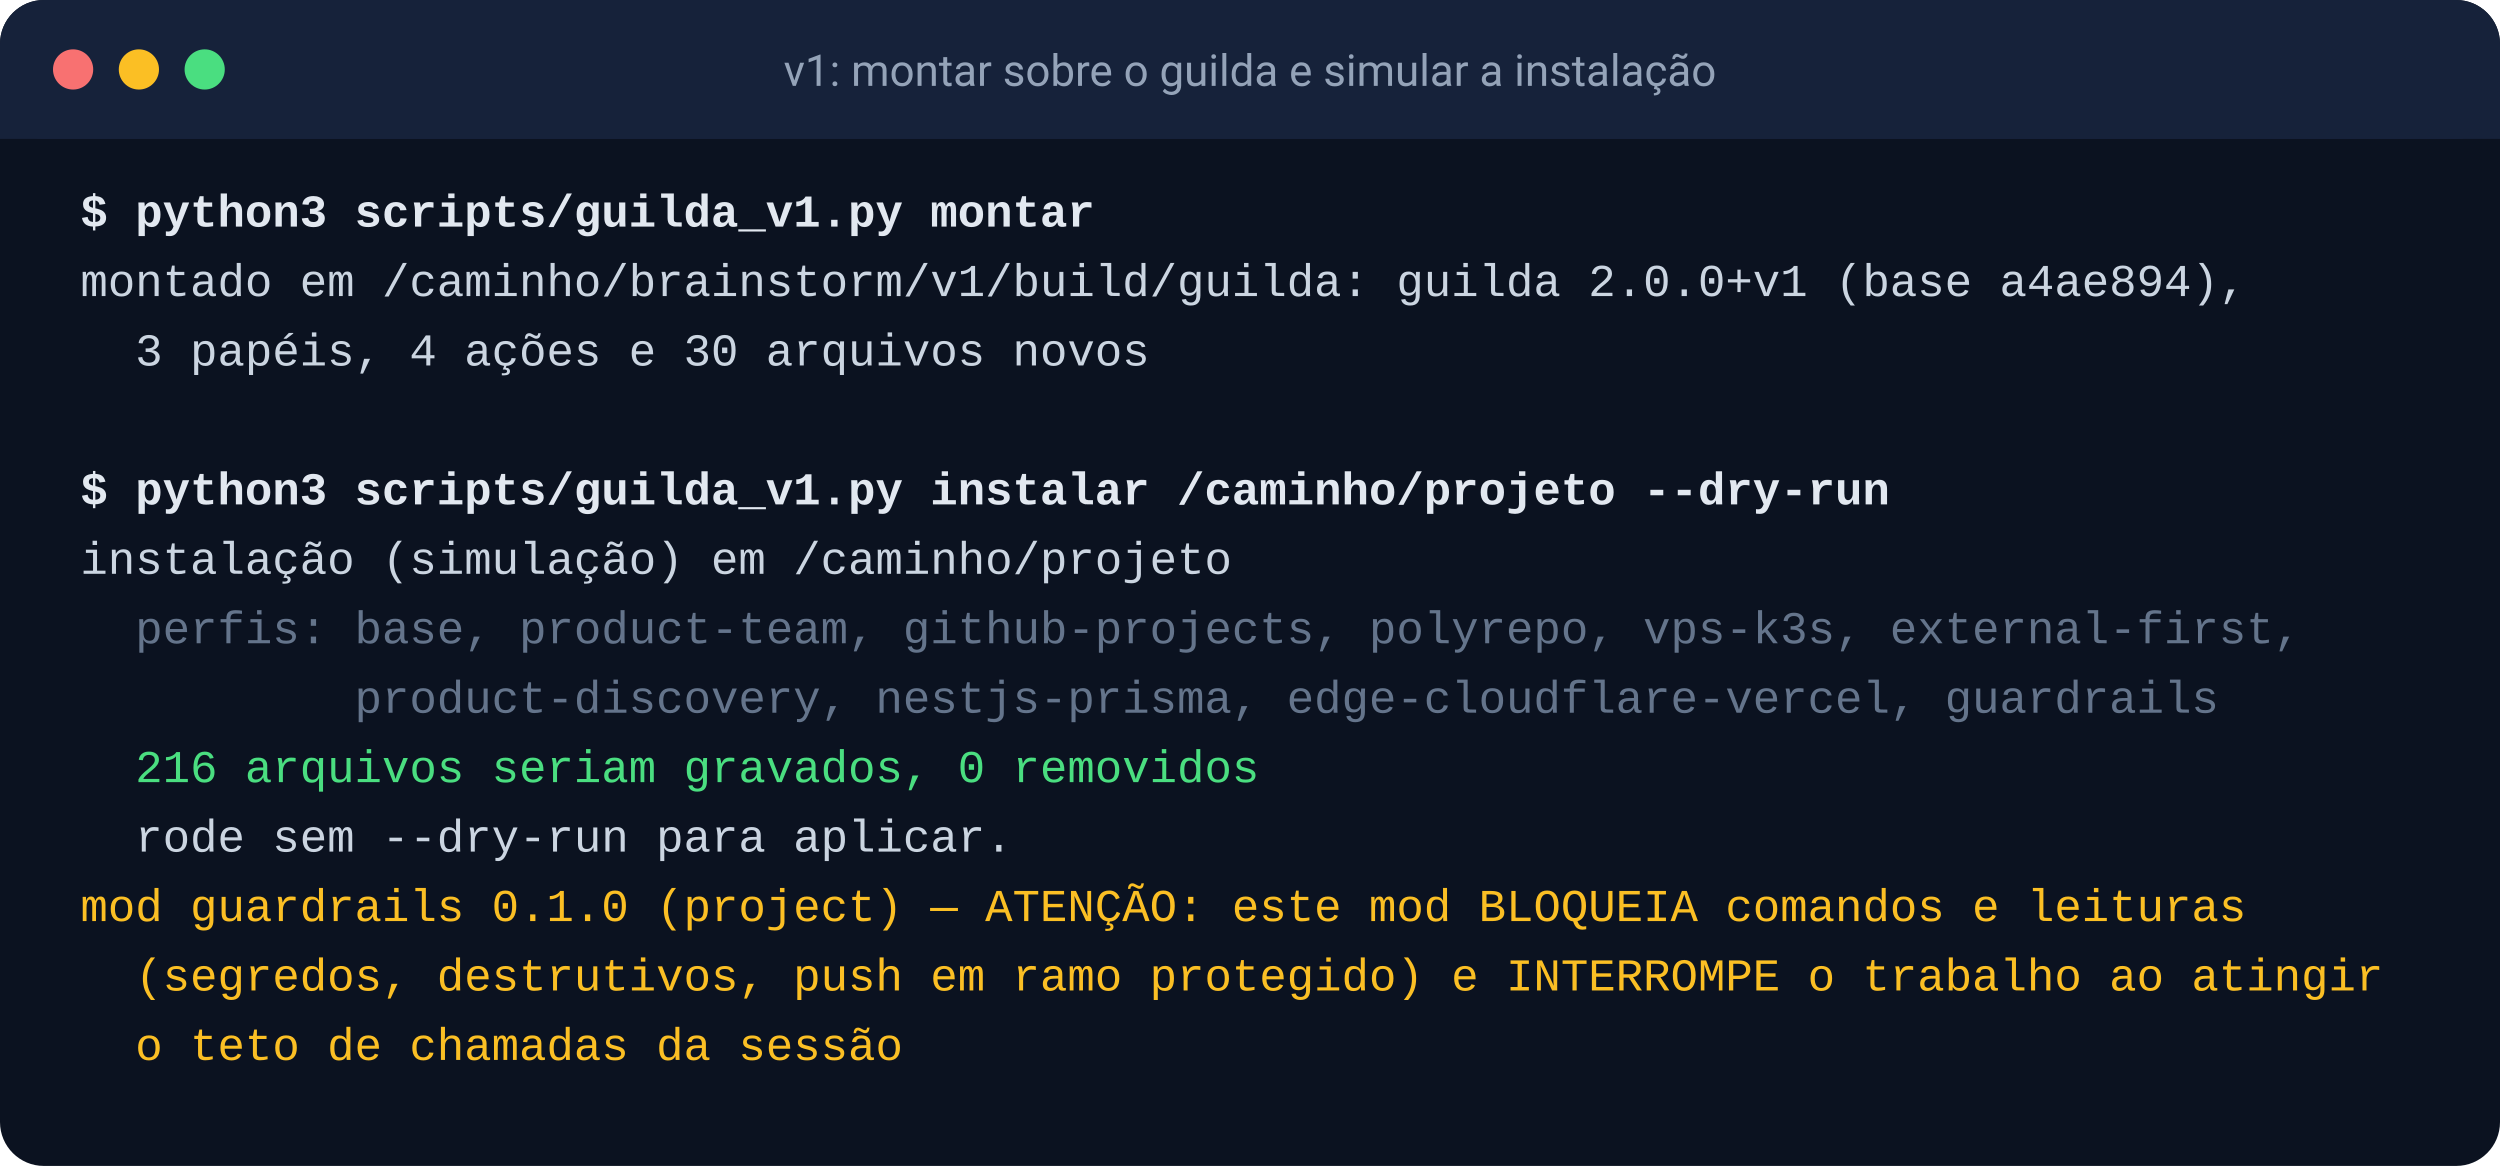
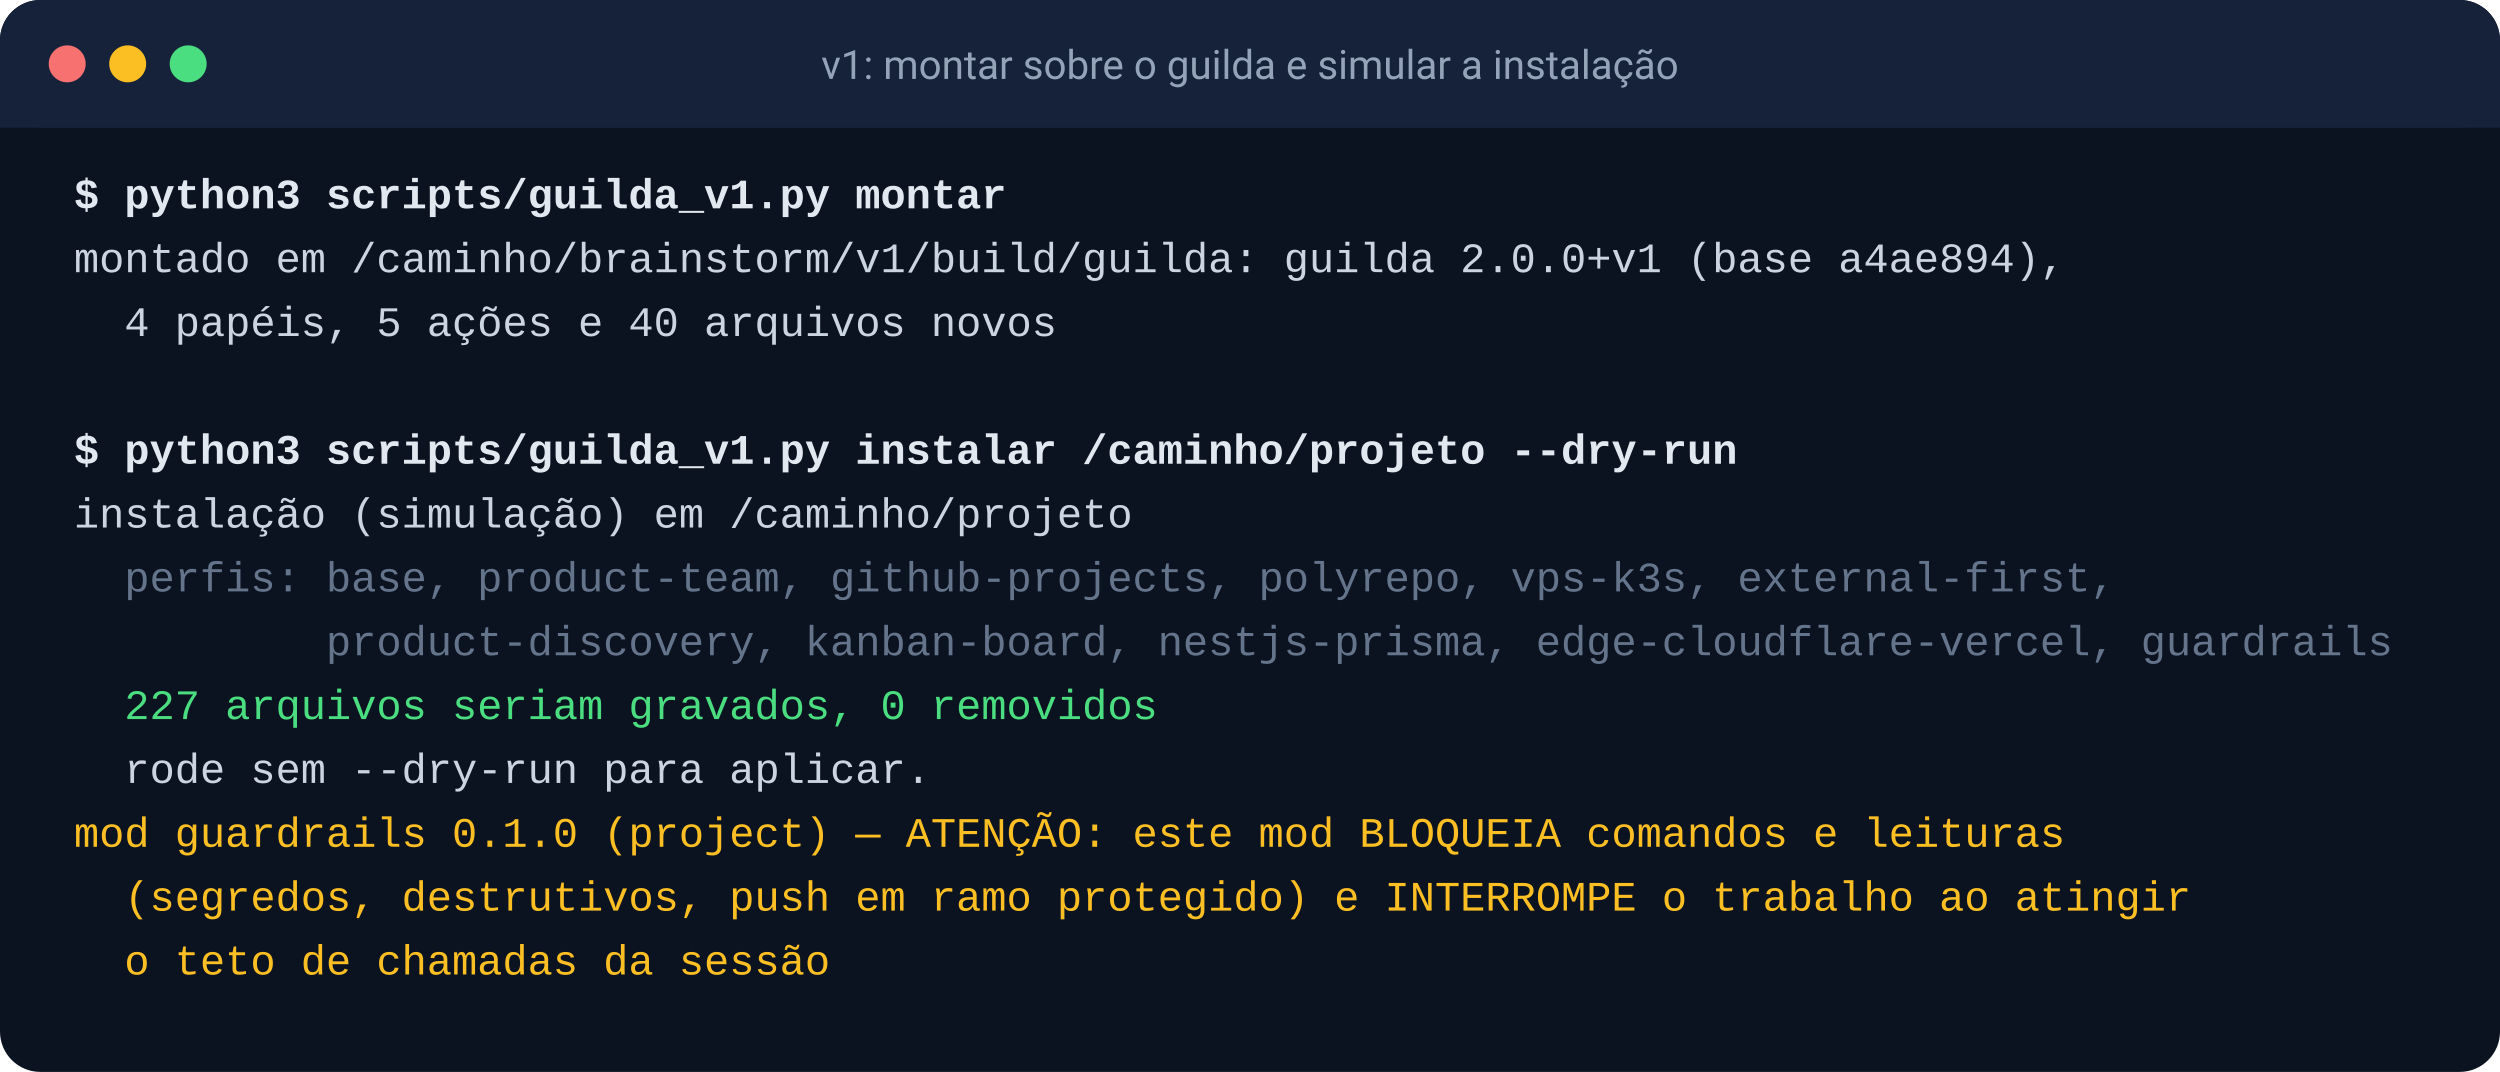
- <svg xmlns="http://www.w3.org/2000/svg" width="684" height="319" viewBox="0 0 684 319" role="img" aria-label="v1: montar sobre o guilda e simular a instalação">
-   <rect width="684" height="319" rx="12" fill="#0b1220" />
-   <rect width="684" height="38" rx="12" fill="#16223a" />
-   <rect y="26" width="684" height="12" fill="#16223a" />
+ <svg xmlns="http://www.w3.org/2000/svg" width="744" height="319" viewBox="0 0 744 319" role="img" aria-label="v1: montar sobre o guilda e simular a instalação">
+   <rect width="744" height="319" rx="12" fill="#0b1220" />
+   <rect width="744" height="38" rx="12" fill="#16223a" />
+   <rect y="26" width="744" height="12" fill="#16223a" />
  <circle cx="20" cy="19" r="5.5" fill="#f87171" />
  <circle cx="38" cy="19" r="5.5" fill="#fbbf24" />
  <circle cx="56" cy="19" r="5.5" fill="#4ade80" />
-   <text x="342.0" y="23.5" font-family="ui-sans-serif, system-ui, -apple-system, 'Segoe UI', Roboto, Helvetica, Arial, sans-serif" font-size="12" fill="#94a3b8" text-anchor="middle">v1: montar sobre o guilda e simular a instalação</text>
+   <text x="372.0" y="23.5" font-family="ui-sans-serif, system-ui, -apple-system, 'Segoe UI', Roboto, Helvetica, Arial, sans-serif" font-size="12" fill="#94a3b8" text-anchor="middle">v1: montar sobre o guilda e simular a instalação</text>
  <text x="22" y="62" font-family="ui-monospace, SFMono-Regular, Menlo, Consolas, 'Liberation Mono', monospace" font-size="12.5" fill="#e2e8f0" font-weight="700" xml:space="preserve">$ python3 scripts/guilda_v1.py montar</text>
  <text x="22" y="81" font-family="ui-monospace, SFMono-Regular, Menlo, Consolas, 'Liberation Mono', monospace" font-size="12.5" fill="#cbd5e1" xml:space="preserve">montado em /caminho/brainstorm/v1/build/guilda: guilda 2.0.0+v1 (base a4ae894),</text>
-   <text x="22" y="100" font-family="ui-monospace, SFMono-Regular, Menlo, Consolas, 'Liberation Mono', monospace" font-size="12.5" fill="#cbd5e1" xml:space="preserve">  3 papéis, 4 ações e 30 arquivos novos</text>
+   <text x="22" y="100" font-family="ui-monospace, SFMono-Regular, Menlo, Consolas, 'Liberation Mono', monospace" font-size="12.5" fill="#cbd5e1" xml:space="preserve">  4 papéis, 5 ações e 40 arquivos novos</text>
  <text x="22" y="119" font-family="ui-monospace, SFMono-Regular, Menlo, Consolas, 'Liberation Mono', monospace" font-size="12.5" fill="#cbd5e1" xml:space="preserve" />
  <text x="22" y="138" font-family="ui-monospace, SFMono-Regular, Menlo, Consolas, 'Liberation Mono', monospace" font-size="12.5" fill="#e2e8f0" font-weight="700" xml:space="preserve">$ python3 scripts/guilda_v1.py instalar /caminho/projeto --dry-run</text>
  <text x="22" y="157" font-family="ui-monospace, SFMono-Regular, Menlo, Consolas, 'Liberation Mono', monospace" font-size="12.5" fill="#cbd5e1" xml:space="preserve">instalação (simulação) em /caminho/projeto</text>
  <text x="22" y="176" font-family="ui-monospace, SFMono-Regular, Menlo, Consolas, 'Liberation Mono', monospace" font-size="12.5" fill="#64748b" xml:space="preserve">  perfis: base, product-team, github-projects, polyrepo, vps-k3s, external-first,</text>
-   <text x="22" y="195" font-family="ui-monospace, SFMono-Regular, Menlo, Consolas, 'Liberation Mono', monospace" font-size="12.5" fill="#64748b" xml:space="preserve">          product-discovery, nestjs-prisma, edge-cloudflare-vercel, guardrails</text>
-   <text x="22" y="214" font-family="ui-monospace, SFMono-Regular, Menlo, Consolas, 'Liberation Mono', monospace" font-size="12.5" fill="#4ade80" xml:space="preserve">  216 arquivos seriam gravados, 0 removidos</text>
+   <text x="22" y="195" font-family="ui-monospace, SFMono-Regular, Menlo, Consolas, 'Liberation Mono', monospace" font-size="12.5" fill="#64748b" xml:space="preserve">          product-discovery, kanban-board, nestjs-prisma, edge-cloudflare-vercel, guardrails</text>
+   <text x="22" y="214" font-family="ui-monospace, SFMono-Regular, Menlo, Consolas, 'Liberation Mono', monospace" font-size="12.5" fill="#4ade80" xml:space="preserve">  227 arquivos seriam gravados, 0 removidos</text>
  <text x="22" y="233" font-family="ui-monospace, SFMono-Regular, Menlo, Consolas, 'Liberation Mono', monospace" font-size="12.5" fill="#cbd5e1" xml:space="preserve">  rode sem --dry-run para aplicar.</text>
  <text x="22" y="252" font-family="ui-monospace, SFMono-Regular, Menlo, Consolas, 'Liberation Mono', monospace" font-size="12.5" fill="#fbbf24" xml:space="preserve">mod guardrails 0.1.0 (project) — ATENÇÃO: este mod BLOQUEIA comandos e leituras</text>
  <text x="22" y="271" font-family="ui-monospace, SFMono-Regular, Menlo, Consolas, 'Liberation Mono', monospace" font-size="12.5" fill="#fbbf24" xml:space="preserve">  (segredos, destrutivos, push em ramo protegido) e INTERROMPE o trabalho ao atingir</text>
  <text x="22" y="290" font-family="ui-monospace, SFMono-Regular, Menlo, Consolas, 'Liberation Mono', monospace" font-size="12.5" fill="#fbbf24" xml:space="preserve">  o teto de chamadas da sessão</text>
</svg>
